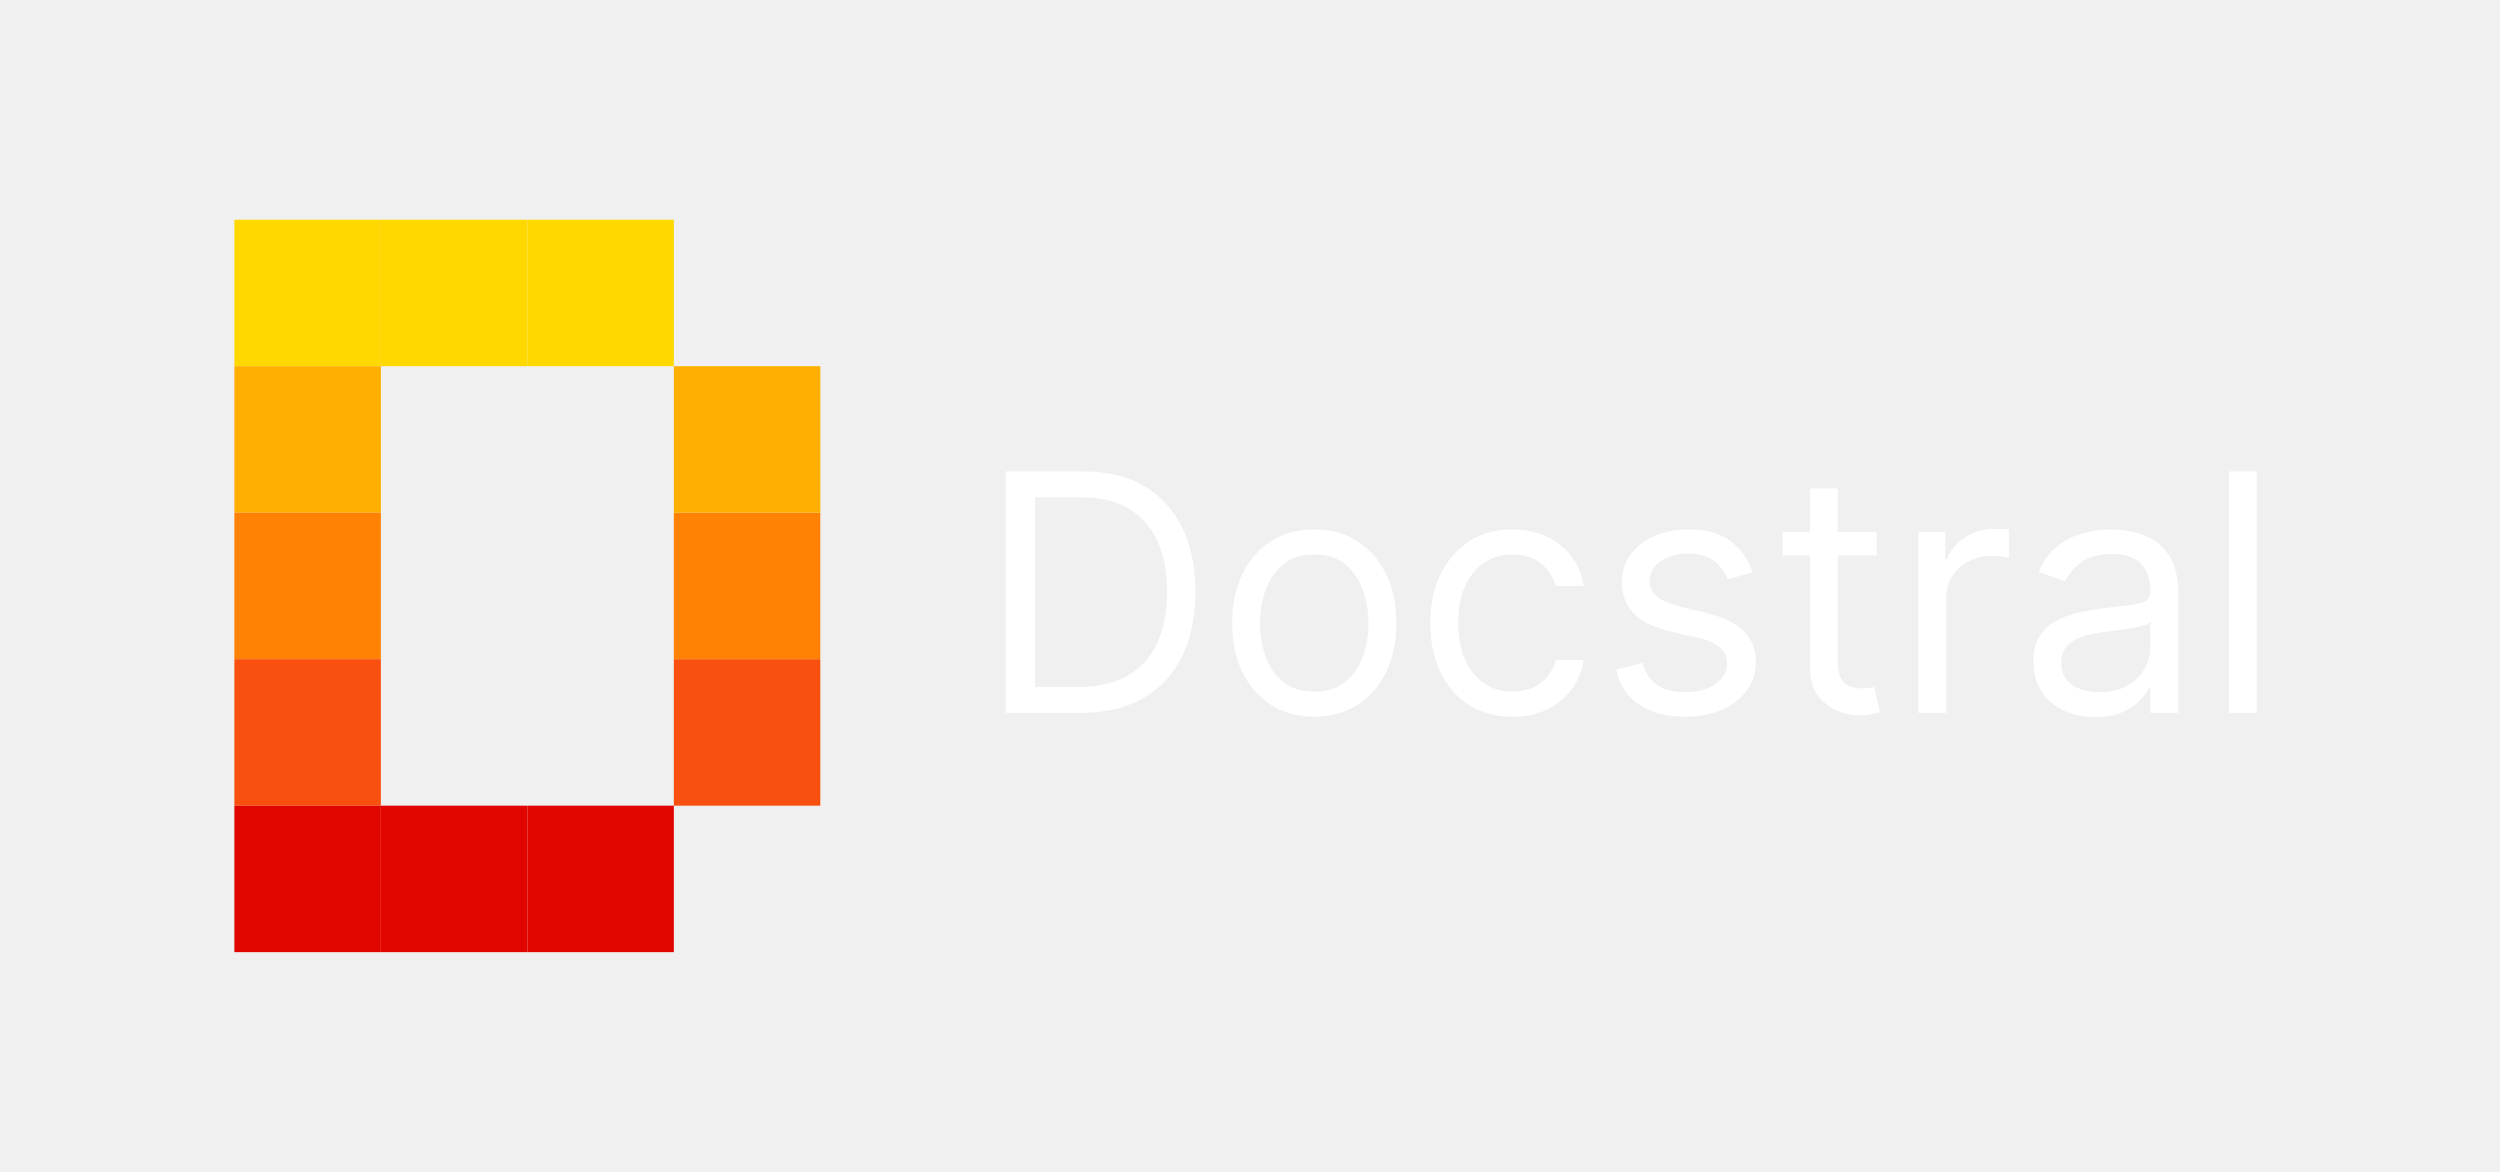
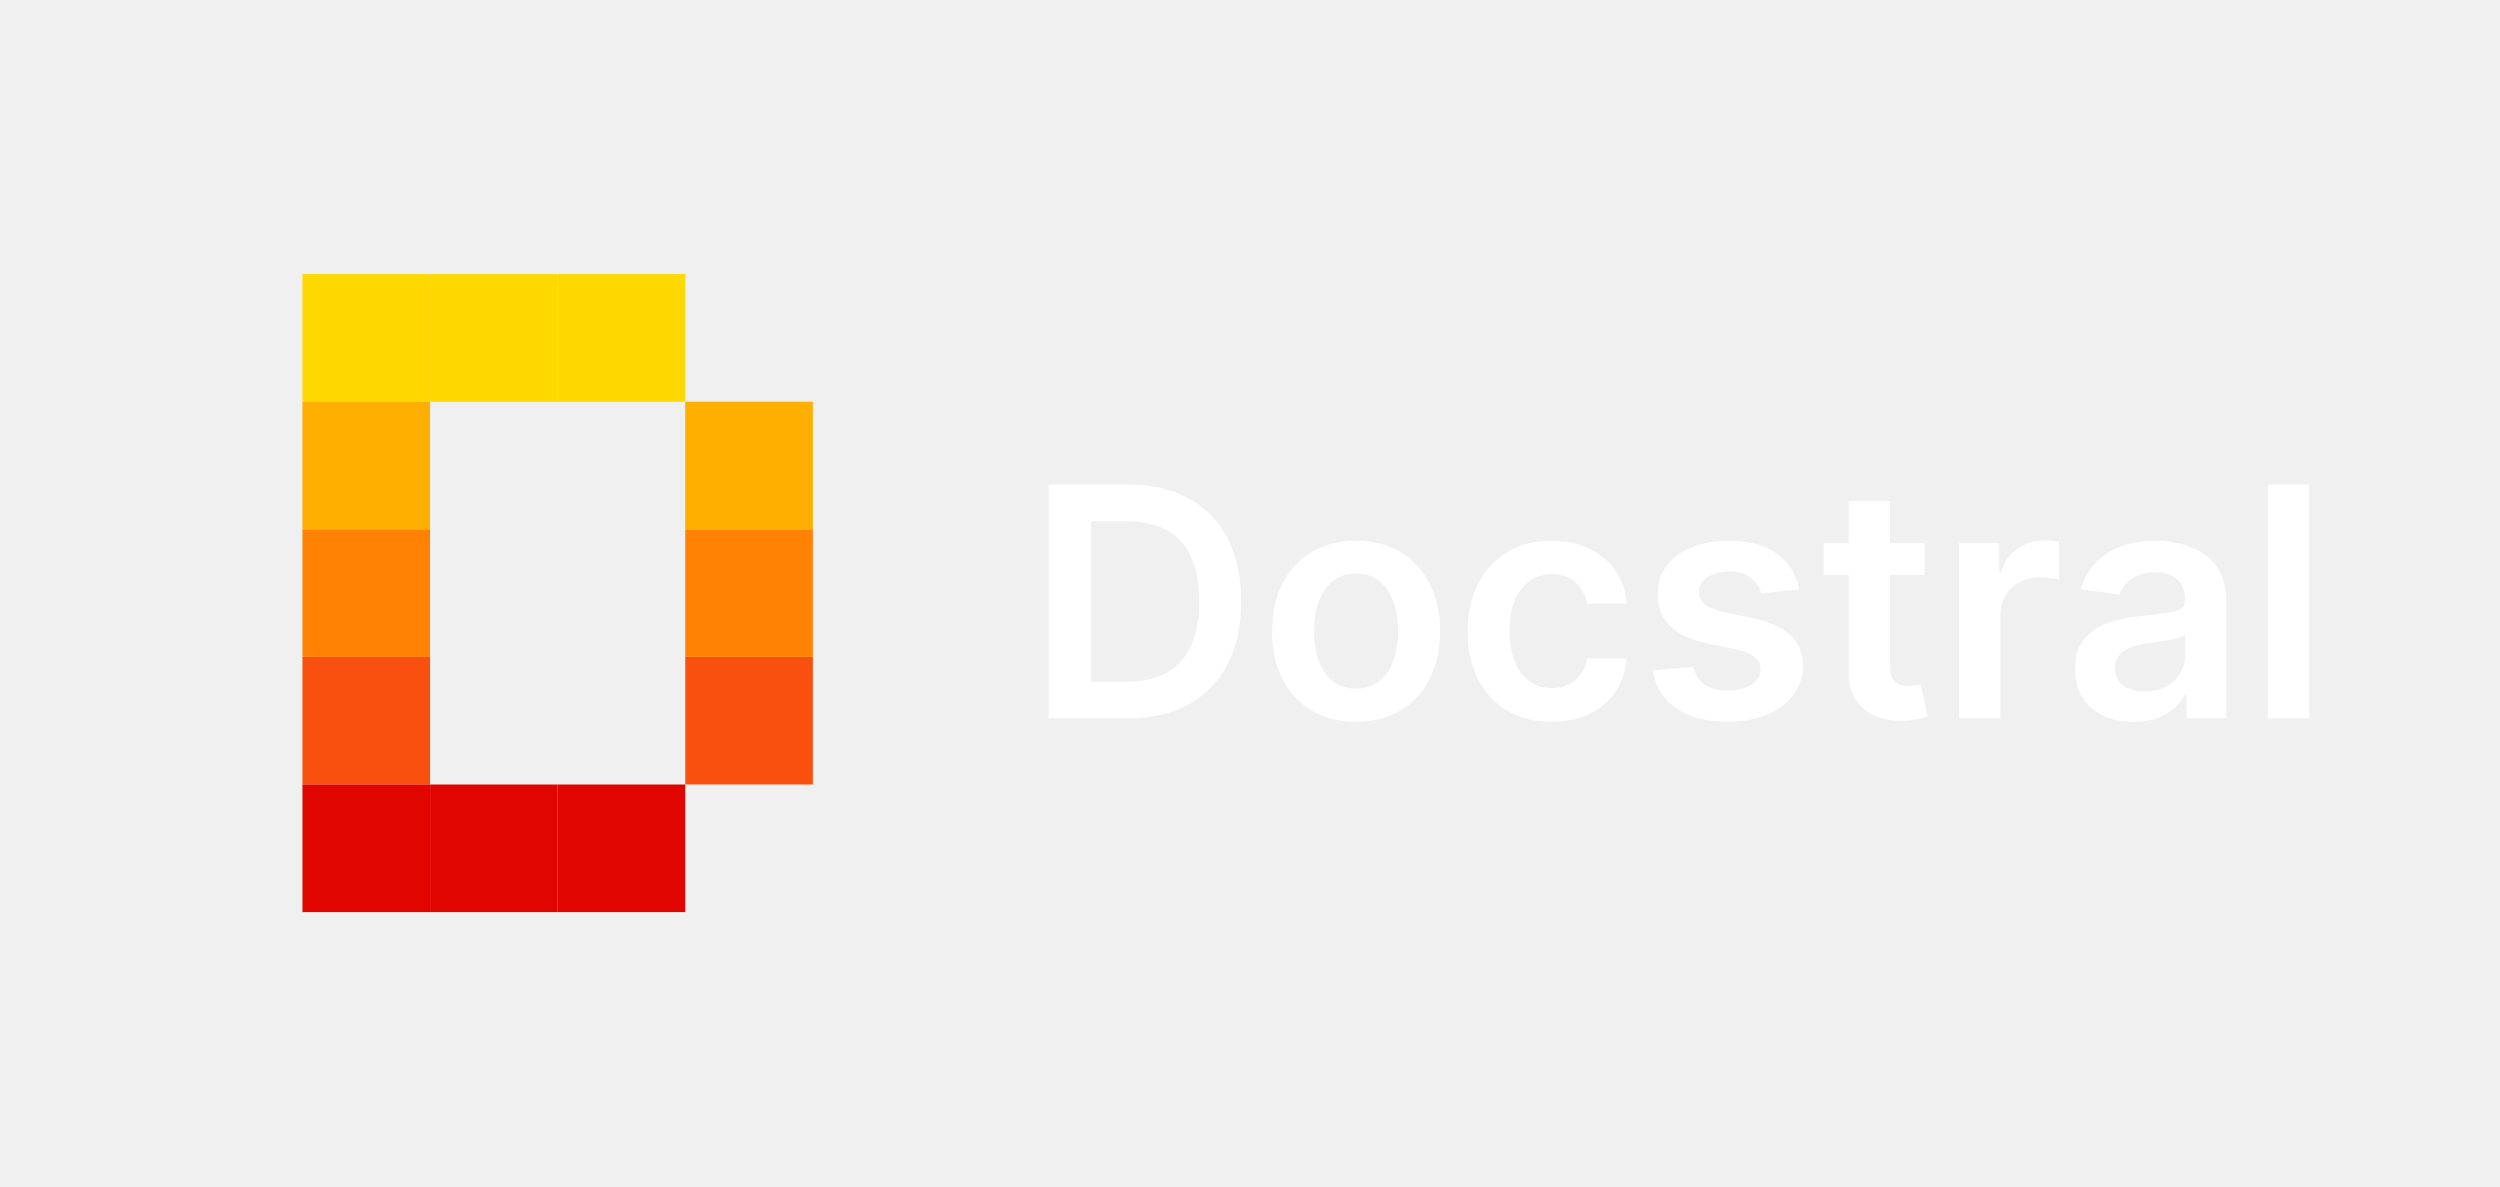
- <svg xmlns="http://www.w3.org/2000/svg" width="512" height="240" viewBox="0 0 512 240" fill="none">
-   <rect x="48" y="45" width="30" height="30" fill="#FFD800" />
-   <rect x="48" y="75" width="30" height="30" fill="#FFAF00" />
-   <rect x="48" y="105" width="30" height="30" fill="#FF8205" />
-   <rect x="48" y="135" width="30" height="30" fill="#FA500F" />
-   <rect x="48" y="165" width="30" height="30" fill="#E10500" />
-   <rect x="78" y="165" width="30" height="30" fill="#E10500" />
-   <rect x="108" y="165" width="30" height="30" fill="#E10500" />
-   <rect x="138" y="135" width="30" height="30" fill="#FA500F" />
-   <rect x="138" y="105" width="30" height="30" fill="#FF8205" />
-   <rect x="138" y="75" width="30" height="30" fill="#FFAF00" />
-   <rect x="78" y="45" width="30" height="30" fill="#FFD800" />
-   <rect x="108" y="45" width="30" height="30" fill="#FFD800" />
-   <path d="M221.25 146H205.989V96.546H221.926C226.723 96.546 230.829 97.535 234.241 99.516C237.654 101.48 240.27 104.305 242.089 107.991C243.909 111.662 244.818 116.057 244.818 121.176C244.818 126.328 243.901 130.763 242.065 134.482C240.23 138.184 237.558 141.034 234.048 143.03C230.539 145.01 226.273 146 221.25 146ZM211.977 140.688H220.864C224.953 140.688 228.341 139.899 231.03 138.321C233.718 136.743 235.723 134.498 237.043 131.584C238.363 128.67 239.023 125.201 239.023 121.176C239.023 117.184 238.371 113.747 237.067 110.865C235.763 107.967 233.815 105.746 231.223 104.2C228.631 102.639 225.403 101.858 221.54 101.858H211.977V140.688ZM269.159 146.773C265.811 146.773 262.873 145.976 260.345 144.382C257.834 142.788 255.87 140.559 254.453 137.693C253.053 134.828 252.352 131.479 252.352 127.648C252.352 123.784 253.053 120.411 254.453 117.53C255.87 114.648 257.834 112.411 260.345 110.817C262.873 109.223 265.811 108.426 269.159 108.426C272.508 108.426 275.438 109.223 277.949 110.817C280.476 112.411 282.44 114.648 283.841 117.53C285.258 120.411 285.966 123.784 285.966 127.648C285.966 131.479 285.258 134.828 283.841 137.693C282.44 140.559 280.476 142.788 277.949 144.382C275.438 145.976 272.508 146.773 269.159 146.773ZM269.159 141.653C271.703 141.653 273.795 141.001 275.438 139.697C277.08 138.393 278.295 136.679 279.084 134.554C279.873 132.429 280.267 130.127 280.267 127.648C280.267 125.169 279.873 122.858 279.084 120.717C278.295 118.576 277.08 116.846 275.438 115.526C273.795 114.205 271.703 113.545 269.159 113.545C266.616 113.545 264.523 114.205 262.881 115.526C261.239 116.846 260.023 118.576 259.234 120.717C258.446 122.858 258.051 125.169 258.051 127.648C258.051 130.127 258.446 132.429 259.234 134.554C260.023 136.679 261.239 138.393 262.881 139.697C264.523 141.001 266.616 141.653 269.159 141.653ZM309.733 146.773C306.256 146.773 303.262 145.952 300.75 144.31C298.239 142.668 296.307 140.406 294.955 137.524C293.603 134.643 292.926 131.35 292.926 127.648C292.926 123.881 293.619 120.556 295.003 117.675C296.404 114.777 298.352 112.515 300.847 110.889C303.358 109.247 306.288 108.426 309.637 108.426C312.245 108.426 314.595 108.909 316.688 109.875C318.781 110.841 320.495 112.193 321.831 113.932C323.167 115.67 323.997 117.699 324.319 120.017H318.62C318.185 118.327 317.219 116.83 315.722 115.526C314.241 114.205 312.245 113.545 309.733 113.545C307.512 113.545 305.564 114.125 303.89 115.284C302.231 116.427 300.935 118.045 300.002 120.138C299.084 122.214 298.625 124.653 298.625 127.455C298.625 130.32 299.076 132.815 299.978 134.94C300.895 137.065 302.183 138.715 303.841 139.891C305.516 141.066 307.48 141.653 309.733 141.653C311.214 141.653 312.559 141.396 313.766 140.881C314.973 140.366 315.996 139.625 316.833 138.659C317.67 137.693 318.266 136.534 318.62 135.182H324.319C323.997 137.371 323.2 139.343 321.928 141.098C320.672 142.837 319.006 144.221 316.929 145.251C314.869 146.266 312.47 146.773 309.733 146.773ZM358.922 117.216L353.803 118.665C353.481 117.812 353.006 116.982 352.378 116.178C351.766 115.357 350.929 114.68 349.867 114.149C348.804 113.618 347.444 113.352 345.786 113.352C343.516 113.352 341.624 113.875 340.111 114.922C338.614 115.952 337.865 117.264 337.865 118.858C337.865 120.275 338.381 121.393 339.411 122.214C340.441 123.036 342.051 123.72 344.24 124.267L349.746 125.619C353.062 126.424 355.533 127.656 357.159 129.314C358.785 130.956 359.598 133.073 359.598 135.665C359.598 137.79 358.987 139.689 357.763 141.364C356.556 143.038 354.865 144.358 352.692 145.324C350.519 146.29 347.991 146.773 345.11 146.773C341.327 146.773 338.195 145.952 335.716 144.31C333.237 142.668 331.667 140.269 331.007 137.114L336.417 135.761C336.932 137.758 337.906 139.255 339.338 140.253C340.787 141.251 342.679 141.75 345.013 141.75C347.669 141.75 349.778 141.187 351.34 140.06C352.917 138.917 353.706 137.548 353.706 135.955C353.706 134.667 353.256 133.588 352.354 132.719C351.453 131.833 350.068 131.173 348.201 130.739L342.019 129.29C338.622 128.485 336.127 127.237 334.533 125.547C332.955 123.84 332.167 121.707 332.167 119.148C332.167 117.055 332.754 115.204 333.929 113.594C335.121 111.984 336.739 110.72 338.783 109.803C340.844 108.885 343.178 108.426 345.786 108.426C349.456 108.426 352.338 109.231 354.431 110.841C356.54 112.451 358.037 114.576 358.922 117.216ZM384.308 108.909V113.739H365.086V108.909H384.308ZM370.688 100.023H376.387V135.375C376.387 136.985 376.621 138.192 377.087 138.997C377.57 139.786 378.182 140.317 378.923 140.591C379.679 140.848 380.476 140.977 381.313 140.977C381.941 140.977 382.456 140.945 382.859 140.881C383.261 140.8 383.583 140.736 383.825 140.688L384.984 145.807C384.597 145.952 384.058 146.097 383.366 146.241C382.674 146.402 381.796 146.483 380.734 146.483C379.124 146.483 377.546 146.137 376.001 145.445C374.471 144.752 373.2 143.698 372.185 142.281C371.187 140.865 370.688 139.078 370.688 136.92V100.023ZM392.88 146V108.909H398.386V114.511H398.772C399.448 112.676 400.672 111.187 402.442 110.044C404.213 108.901 406.21 108.33 408.431 108.33C408.85 108.33 409.373 108.338 410.001 108.354C410.629 108.37 411.103 108.394 411.425 108.426V114.222C411.232 114.173 410.79 114.101 410.097 114.004C409.421 113.892 408.705 113.835 407.948 113.835C406.145 113.835 404.535 114.214 403.119 114.97C401.718 115.711 400.607 116.741 399.786 118.061C398.981 119.365 398.579 120.854 398.579 122.528V146H392.88ZM429.096 146.869C426.745 146.869 424.612 146.427 422.696 145.541C420.781 144.64 419.259 143.344 418.132 141.653C417.006 139.947 416.442 137.886 416.442 135.472C416.442 133.347 416.861 131.624 417.698 130.304C418.535 128.968 419.654 127.921 421.054 127.165C422.455 126.408 424 125.845 425.691 125.474C427.397 125.088 429.112 124.782 430.834 124.557C433.088 124.267 434.915 124.05 436.316 123.905C437.732 123.744 438.763 123.478 439.407 123.108C440.067 122.738 440.397 122.094 440.397 121.176V120.983C440.397 118.6 439.745 116.749 438.441 115.429C437.153 114.109 435.197 113.449 432.573 113.449C429.852 113.449 427.719 114.045 426.174 115.236C424.628 116.427 423.542 117.699 422.914 119.051L417.505 117.119C418.471 114.866 419.758 113.111 421.368 111.855C422.994 110.583 424.765 109.698 426.681 109.199C428.613 108.684 430.512 108.426 432.38 108.426C433.571 108.426 434.939 108.571 436.485 108.861C438.046 109.134 439.551 109.706 441 110.575C442.465 111.445 443.681 112.757 444.647 114.511C445.613 116.266 446.096 118.616 446.096 121.562V146H440.397V140.977H440.107C439.721 141.782 439.077 142.643 438.175 143.561C437.274 144.479 436.074 145.259 434.577 145.903C433.08 146.547 431.253 146.869 429.096 146.869ZM429.965 141.75C432.219 141.75 434.118 141.307 435.664 140.422C437.225 139.536 438.4 138.393 439.189 136.993C439.994 135.592 440.397 134.119 440.397 132.574V127.358C440.155 127.648 439.624 127.913 438.803 128.155C437.998 128.38 437.064 128.581 436.002 128.759C434.955 128.92 433.933 129.064 432.935 129.193C431.953 129.306 431.156 129.402 430.544 129.483C429.063 129.676 427.679 129.99 426.391 130.425C425.119 130.843 424.089 131.479 423.3 132.332C422.527 133.17 422.141 134.312 422.141 135.761C422.141 137.741 422.873 139.239 424.338 140.253C425.819 141.251 427.695 141.75 429.965 141.75ZM462.196 96.546V146H456.497V96.546H462.196Z" fill="white" />
+ <svg xmlns="http://www.w3.org/2000/svg" width="529" height="251" viewBox="0 0 529 251" fill="none">
+   <rect x="64" y="58" width="27" height="27" fill="#FFD800" />
+   <rect x="64" y="85" width="27" height="27" fill="#FFAF00" />
+   <rect x="64" y="112" width="27" height="27" fill="#FF8205" />
+   <rect x="64" y="139" width="27" height="27" fill="#FA500F" />
+   <rect x="64" y="166" width="27" height="27" fill="#E10500" />
+   <rect x="91" y="166" width="27" height="27" fill="#E10500" />
+   <rect x="118" y="166" width="27" height="27" fill="#E10500" />
+   <rect x="145" y="139" width="27" height="27" fill="#FA500F" />
+   <rect x="145" y="112" width="27" height="27" fill="#FF8205" />
+   <rect x="145" y="85" width="27" height="27" fill="#FFAF00" />
+   <rect x="91" y="58" width="27" height="27" fill="#FFD800" />
+   <rect x="118" y="58" width="27" height="27" fill="#FFD800" />
+   <path d="M238.636 152H221.878V102.545H238.974C243.884 102.545 248.102 103.536 251.628 105.516C255.17 107.48 257.89 110.305 259.79 113.991C261.689 117.678 262.639 122.089 262.639 127.224C262.639 132.376 261.681 136.803 259.766 140.506C257.866 144.208 255.121 147.05 251.531 149.03C247.957 151.01 243.659 152 238.636 152ZM230.837 144.249H238.202C241.647 144.249 244.52 143.621 246.822 142.365C249.125 141.093 250.855 139.202 252.014 136.69C253.173 134.163 253.753 131.008 253.753 127.224C253.753 123.441 253.173 120.302 252.014 117.807C250.855 115.295 249.141 113.42 246.871 112.18C244.617 110.925 241.816 110.297 238.467 110.297H230.837V144.249ZM286.944 152.724C283.322 152.724 280.183 151.928 277.526 150.334C274.87 148.74 272.809 146.51 271.344 143.645C269.896 140.779 269.171 137.431 269.171 133.599C269.171 129.768 269.896 126.411 271.344 123.53C272.809 120.648 274.87 118.411 277.526 116.817C280.183 115.223 283.322 114.426 286.944 114.426C290.566 114.426 293.705 115.223 296.362 116.817C299.018 118.411 301.07 120.648 302.519 123.53C303.984 126.411 304.717 129.768 304.717 133.599C304.717 137.431 303.984 140.779 302.519 143.645C301.07 146.51 299.018 148.74 296.362 150.334C293.705 151.928 290.566 152.724 286.944 152.724ZM286.992 145.722C288.956 145.722 290.598 145.182 291.918 144.104C293.238 143.009 294.22 141.544 294.864 139.709C295.524 137.874 295.854 135.829 295.854 133.575C295.854 131.305 295.524 129.253 294.864 127.418C294.22 125.566 293.238 124.093 291.918 122.999C290.598 121.904 288.956 121.357 286.992 121.357C284.98 121.357 283.306 121.904 281.969 122.999C280.649 124.093 279.659 125.566 278.999 127.418C278.355 129.253 278.033 131.305 278.033 133.575C278.033 135.829 278.355 137.874 278.999 139.709C279.659 141.544 280.649 143.009 281.969 144.104C283.306 145.182 284.98 145.722 286.992 145.722ZM328.315 152.724C324.612 152.724 321.433 151.911 318.777 150.286C316.136 148.66 314.1 146.414 312.667 143.548C311.251 140.667 310.542 137.35 310.542 133.599C310.542 129.832 311.267 126.508 312.716 123.626C314.164 120.729 316.209 118.475 318.849 116.865C321.505 115.239 324.645 114.426 328.267 114.426C331.277 114.426 333.941 114.982 336.26 116.092C338.594 117.187 340.453 118.741 341.838 120.753C343.222 122.749 344.011 125.083 344.204 127.756H335.849C335.511 125.969 334.706 124.48 333.434 123.288C332.179 122.081 330.496 121.477 328.387 121.477C326.6 121.477 325.031 121.96 323.679 122.926C322.326 123.876 321.272 125.244 320.515 127.031C319.775 128.818 319.404 130.959 319.404 133.455C319.404 135.982 319.775 138.155 320.515 139.974C321.256 141.777 322.294 143.17 323.63 144.152C324.983 145.118 326.568 145.601 328.387 145.601C329.675 145.601 330.826 145.359 331.841 144.876C332.871 144.377 333.732 143.661 334.424 142.727C335.117 141.794 335.592 140.659 335.849 139.322H344.204C343.995 141.946 343.222 144.273 341.886 146.301C340.55 148.313 338.731 149.891 336.429 151.034C334.127 152.161 331.422 152.724 328.315 152.724ZM380.697 124.713L372.729 125.582C372.503 124.777 372.109 124.021 371.545 123.312C370.998 122.604 370.258 122.033 369.324 121.598C368.39 121.163 367.247 120.946 365.895 120.946C364.076 120.946 362.546 121.34 361.307 122.129C360.083 122.918 359.48 123.94 359.496 125.196C359.48 126.275 359.874 127.152 360.679 127.828C361.5 128.504 362.852 129.06 364.736 129.494L371.062 130.847C374.572 131.603 377.18 132.803 378.886 134.445C380.609 136.087 381.478 138.236 381.494 140.892C381.478 143.226 380.794 145.287 379.442 147.074C378.106 148.845 376.246 150.229 373.864 151.227C371.481 152.225 368.744 152.724 365.653 152.724C361.114 152.724 357.459 151.775 354.69 149.875C351.921 147.959 350.271 145.295 349.74 141.882L358.264 141.061C358.651 142.735 359.472 143.999 360.727 144.852C361.983 145.705 363.617 146.132 365.629 146.132C367.706 146.132 369.372 145.705 370.628 144.852C371.9 143.999 372.536 142.945 372.536 141.689C372.536 140.626 372.125 139.749 371.304 139.057C370.499 138.365 369.243 137.833 367.537 137.463L361.21 136.135C357.652 135.394 355.02 134.147 353.314 132.392C351.607 130.621 350.762 128.384 350.778 125.679C350.762 123.393 351.382 121.413 352.638 119.739C353.91 118.048 355.672 116.744 357.926 115.827C360.196 114.893 362.812 114.426 365.774 114.426C370.121 114.426 373.542 115.352 376.037 117.203C378.548 119.054 380.102 121.558 380.697 124.713ZM407.224 114.909V121.67H385.901V114.909H407.224ZM391.165 106.023H399.907V140.844C399.907 142.019 400.084 142.92 400.438 143.548C400.808 144.16 401.291 144.579 401.887 144.804C402.483 145.029 403.143 145.142 403.867 145.142C404.415 145.142 404.914 145.102 405.364 145.021C405.831 144.941 406.185 144.868 406.427 144.804L407.9 151.638C407.433 151.799 406.765 151.976 405.896 152.169C405.042 152.362 403.996 152.475 402.756 152.507C400.567 152.571 398.595 152.241 396.84 151.517C395.085 150.777 393.693 149.634 392.663 148.088C391.648 146.543 391.149 144.611 391.165 142.293V106.023ZM414.534 152V114.909H423.01V121.091H423.397C424.073 118.95 425.232 117.3 426.874 116.141C428.532 114.965 430.424 114.378 432.549 114.378C433.032 114.378 433.571 114.402 434.167 114.45C434.778 114.482 435.285 114.539 435.688 114.619V122.661C435.318 122.532 434.73 122.419 433.925 122.322C433.136 122.21 432.372 122.153 431.631 122.153C430.037 122.153 428.605 122.5 427.333 123.192C426.077 123.868 425.087 124.81 424.363 126.017C423.638 127.224 423.276 128.617 423.276 130.195V152H414.534ZM451.505 152.749C449.154 152.749 447.037 152.33 445.154 151.493C443.286 150.64 441.805 149.384 440.711 147.726C439.632 146.068 439.093 144.023 439.093 141.592C439.093 139.5 439.479 137.769 440.252 136.401C441.025 135.032 442.079 133.938 443.415 133.116C444.751 132.295 446.257 131.676 447.931 131.257C449.621 130.822 451.368 130.509 453.171 130.315C455.344 130.09 457.107 129.889 458.459 129.712C459.811 129.518 460.793 129.229 461.405 128.842C462.033 128.44 462.347 127.82 462.347 126.983V126.838C462.347 125.019 461.808 123.61 460.729 122.612C459.65 121.614 458.097 121.115 456.069 121.115C453.927 121.115 452.229 121.582 450.973 122.516C449.734 123.449 448.897 124.552 448.462 125.824L440.3 124.665C440.944 122.411 442.007 120.527 443.488 119.014C444.969 117.485 446.78 116.342 448.921 115.585C451.062 114.812 453.428 114.426 456.02 114.426C457.807 114.426 459.586 114.635 461.357 115.054C463.128 115.473 464.746 116.165 466.211 117.131C467.676 118.08 468.851 119.376 469.736 121.018C470.638 122.661 471.088 124.713 471.088 127.176V152H462.685V146.905H462.395C461.864 147.935 461.115 148.901 460.15 149.803C459.2 150.688 458 151.404 456.551 151.952C455.119 152.483 453.436 152.749 451.505 152.749ZM453.775 146.325C455.529 146.325 457.051 145.979 458.338 145.287C459.626 144.579 460.616 143.645 461.309 142.486C462.017 141.327 462.371 140.063 462.371 138.695V134.324C462.097 134.549 461.631 134.759 460.971 134.952C460.327 135.145 459.602 135.314 458.797 135.459C457.992 135.604 457.195 135.732 456.407 135.845C455.618 135.958 454.934 136.054 454.354 136.135C453.05 136.312 451.883 136.602 450.853 137.004C449.822 137.407 449.009 137.97 448.414 138.695C447.818 139.403 447.52 140.321 447.52 141.447C447.52 143.057 448.108 144.273 449.283 145.094C450.458 145.915 451.955 146.325 453.775 146.325ZM488.62 102.545V152H479.878V102.545H488.62Z" fill="white" />
</svg>
